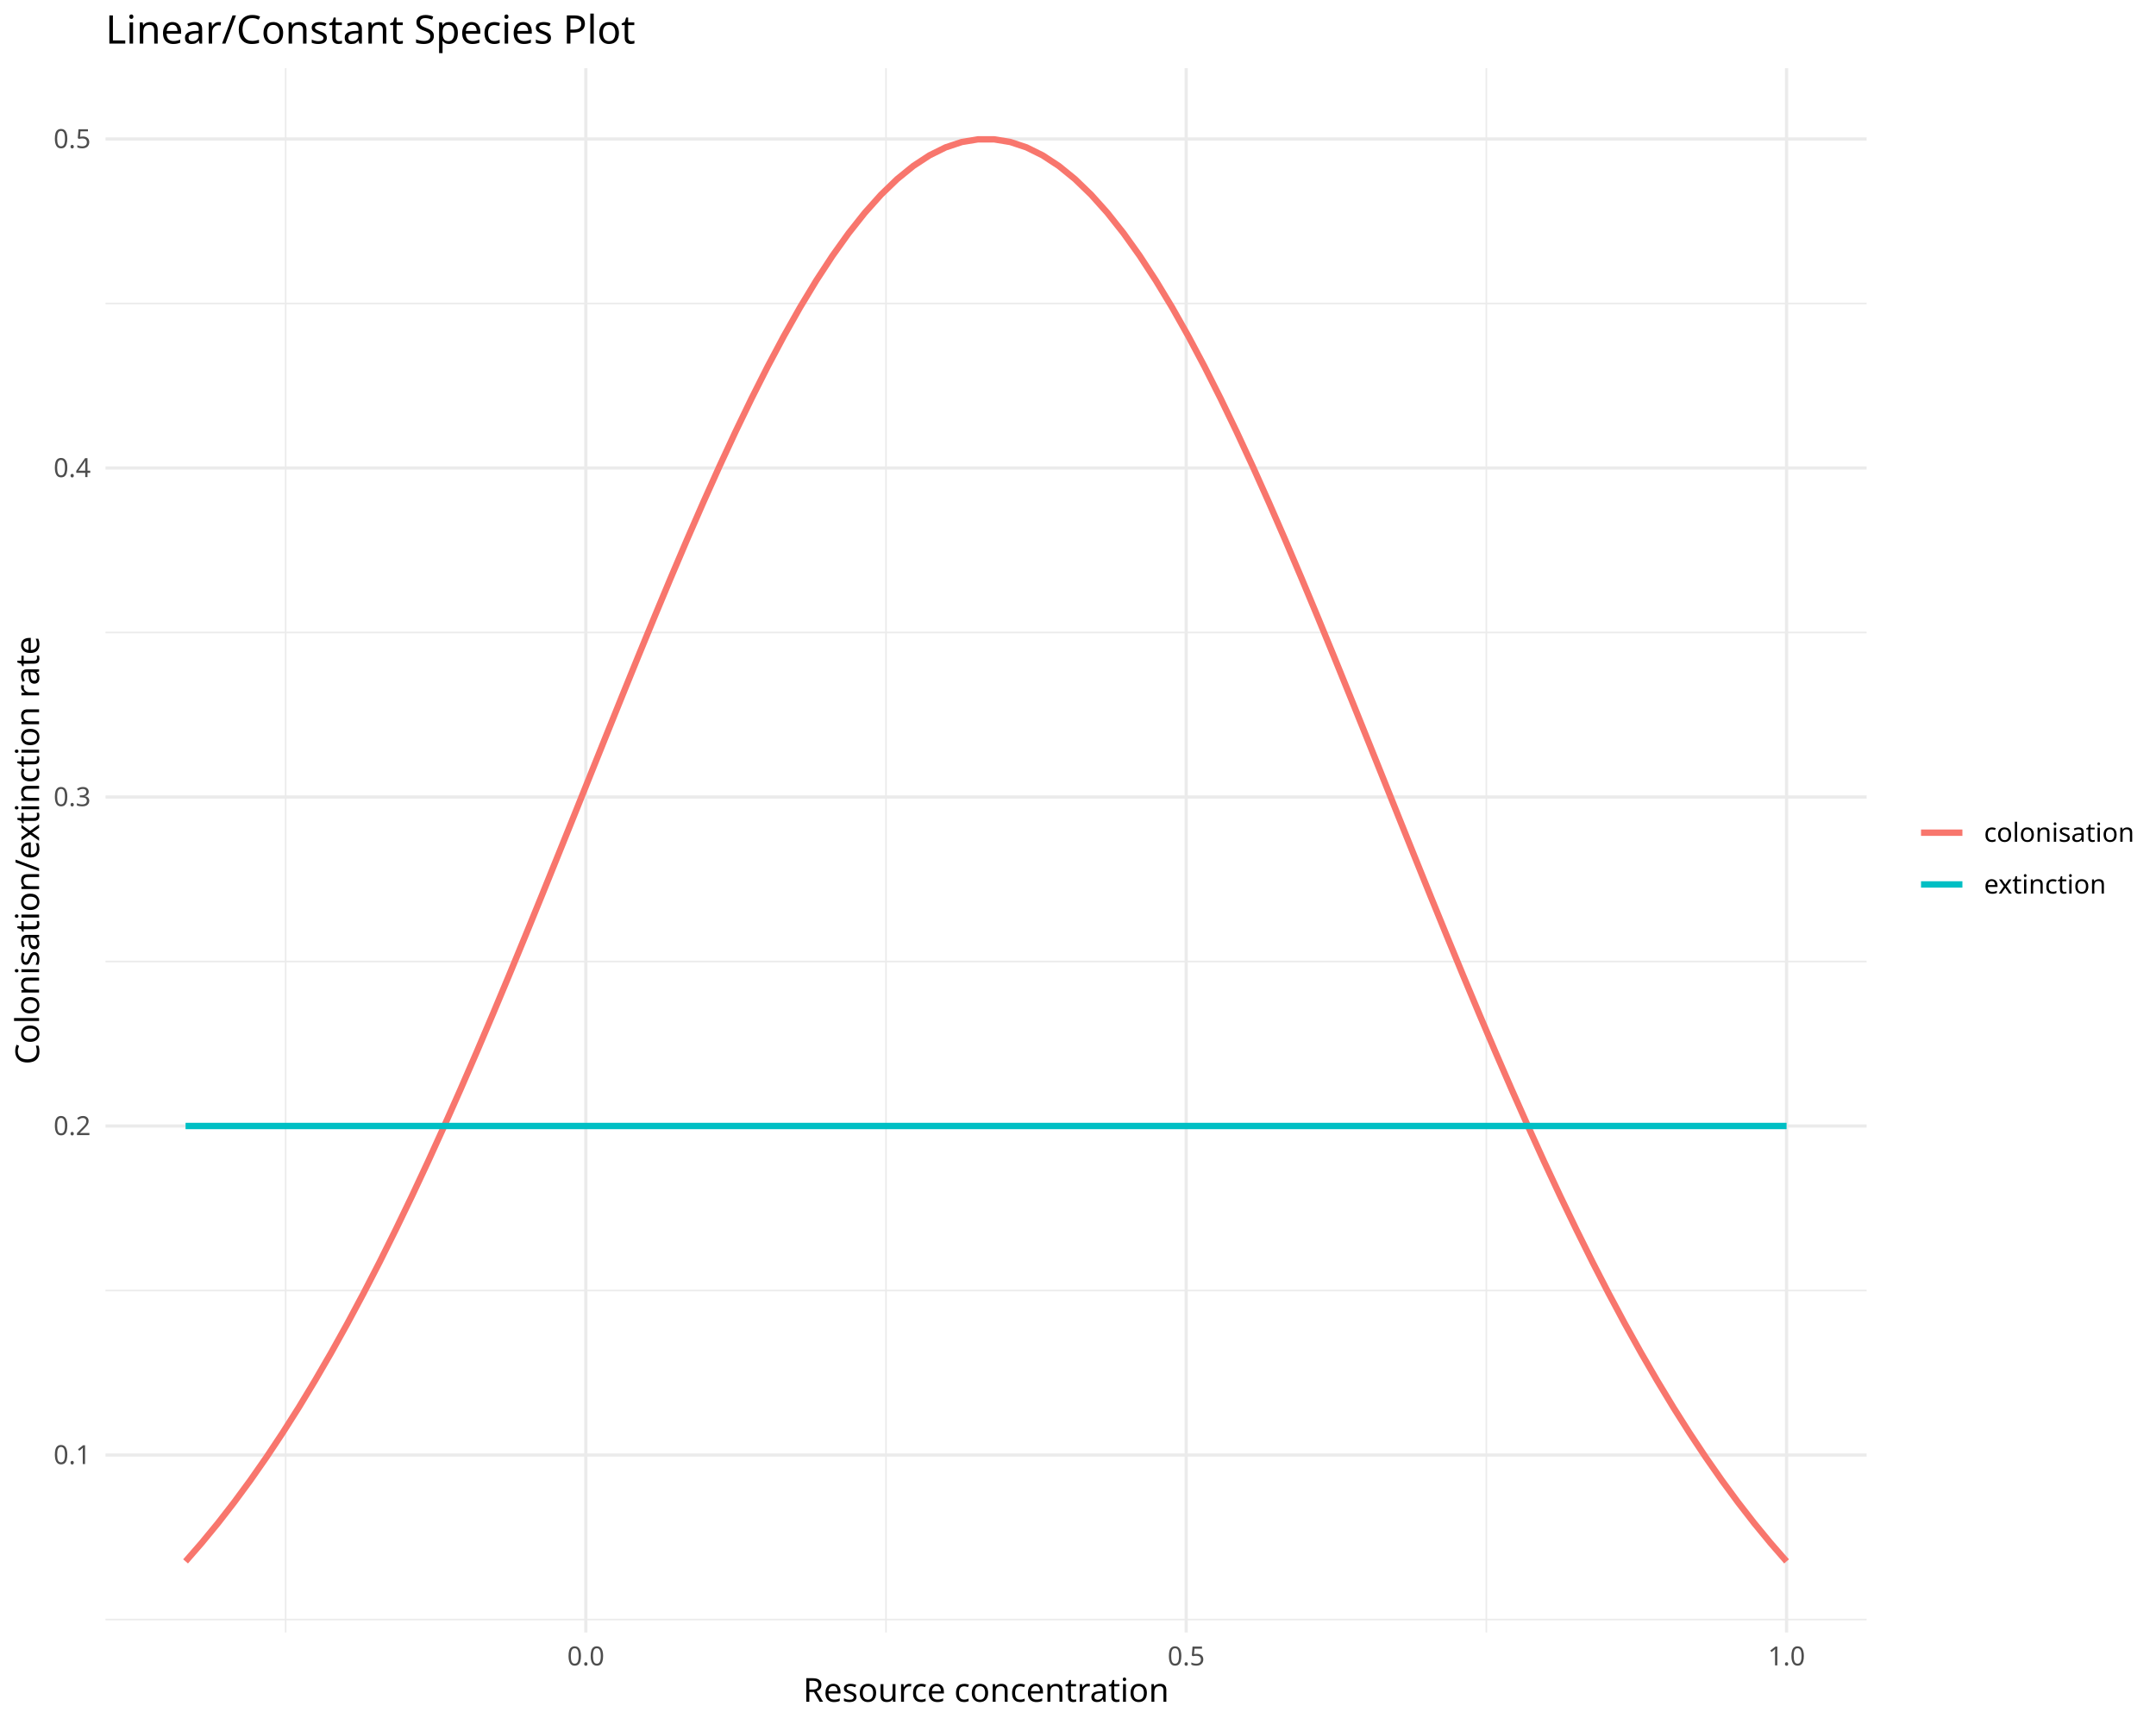
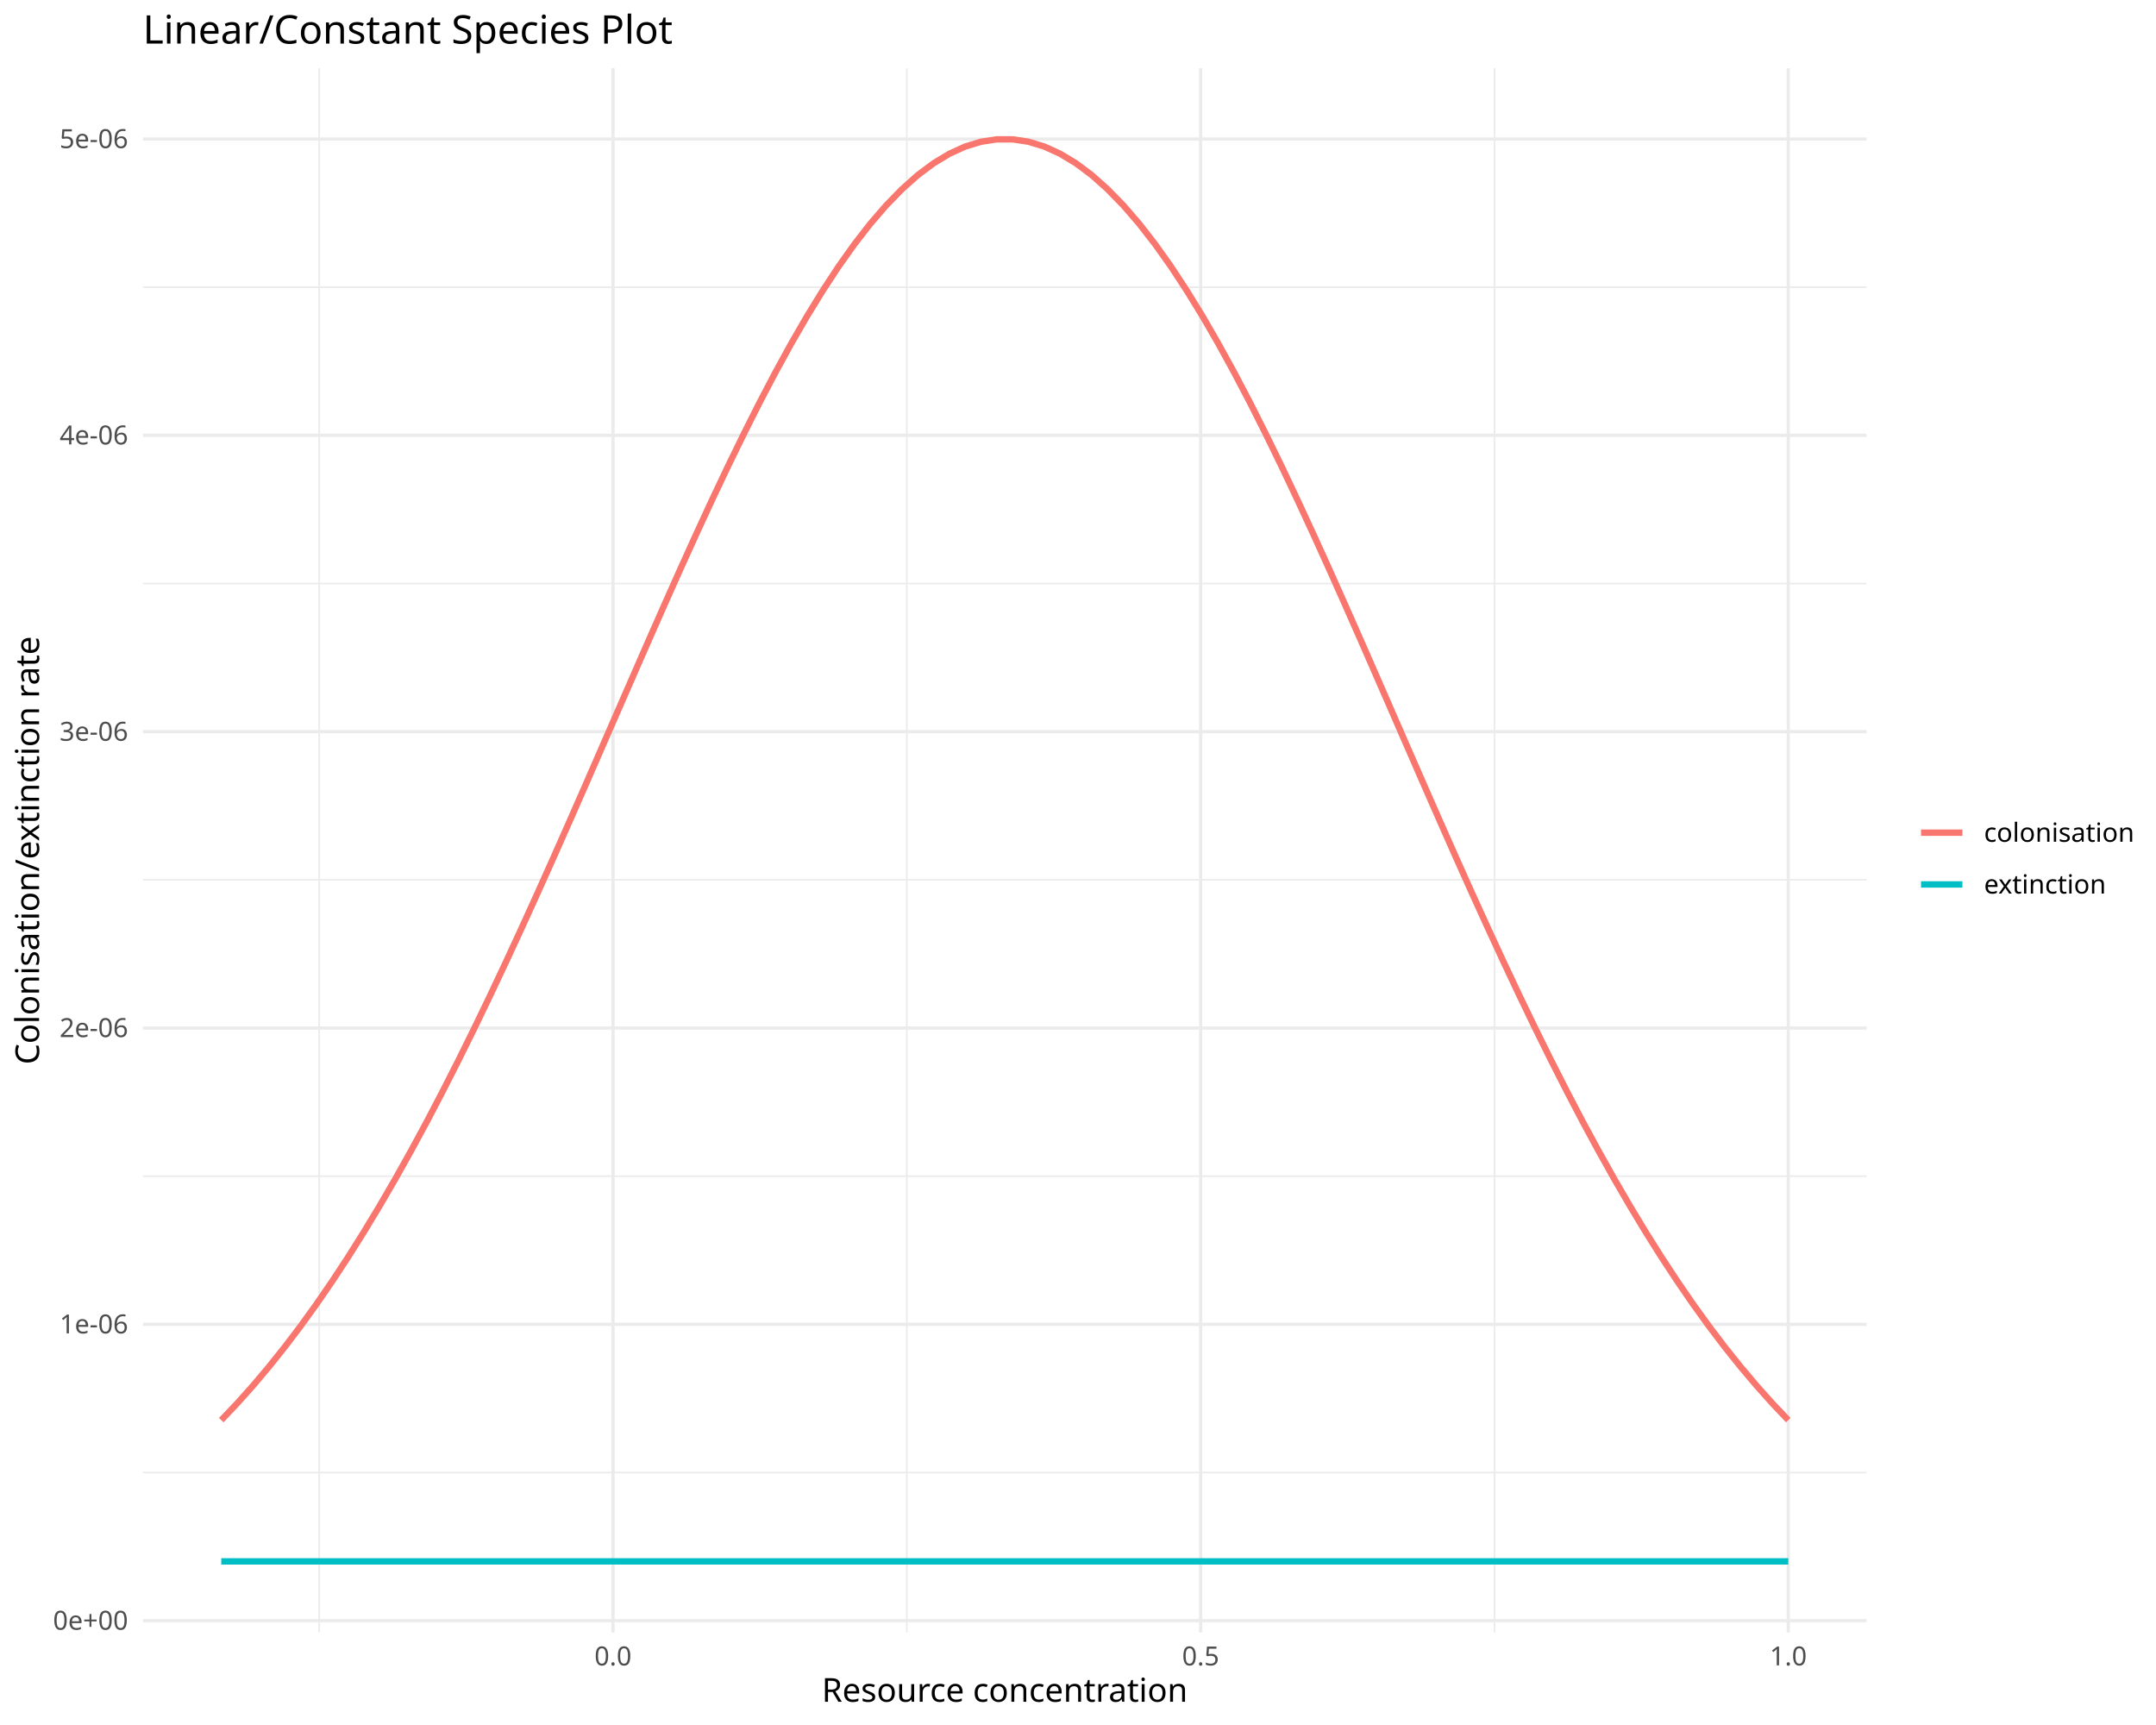
<svg xmlns="http://www.w3.org/2000/svg" class="svglite" data-engine-version="2.0" width="720.00pt" height="576.00pt" viewBox="0 0 720.00 576.00">
  <defs>
    <style type="text/css">
    .svglite line, .svglite polyline, .svglite polygon, .svglite path, .svglite rect, .svglite circle {
      fill: none;
      stroke: #000000;
      stroke-linecap: round;
      stroke-linejoin: round;
      stroke-miterlimit: 10.00;
    }
  </style>
  </defs>
  <rect width="100%" height="100%" style="stroke: none; fill: #FFFFFF;" />
  <defs>
    <clipPath id="cpMC4wMHw3MjAuMDB8MC4wMHw1NzYuMDA=">
      <rect x="0.00" y="0.00" width="720.00" height="576.00" />
    </clipPath>
  </defs>
  <g clip-path="url(#cpMC4wMHw3MjAuMDB8MC4wMHw1NzYuMDA=)">
</g>
  <defs>
-     <clipPath id="cpMzUuMjR8NjIzLjM2fDIyLjc4fDU0NS4xMQ==">
-       <rect x="35.24" y="22.78" width="588.13" height="522.33" />
+     <clipPath id="cpNDcuNzN8NjIzLjM2fDIyLjc4fDU0NS4xMQ==">
+       <rect x="47.73" y="22.78" width="575.64" height="522.33" />
    </clipPath>
  </defs>
-   <g clip-path="url(#cpMzUuMjR8NjIzLjM2fDIyLjc4fDU0NS4xMQ==)">
-     <polyline points="35.24,540.78 623.36,540.78 " style="stroke-width: 0.53; stroke: #EBEBEB; stroke-linecap: butt;" />
-     <polyline points="35.24,430.92 623.36,430.92 " style="stroke-width: 0.53; stroke: #EBEBEB; stroke-linecap: butt;" />
-     <polyline points="35.24,321.06 623.36,321.06 " style="stroke-width: 0.53; stroke: #EBEBEB; stroke-linecap: butt;" />
-     <polyline points="35.24,211.20 623.36,211.20 " style="stroke-width: 0.53; stroke: #EBEBEB; stroke-linecap: butt;" />
-     <polyline points="35.24,101.34 623.36,101.34 " style="stroke-width: 0.53; stroke: #EBEBEB; stroke-linecap: butt;" />
-     <polyline points="95.39,545.11 95.39,22.78 " style="stroke-width: 0.53; stroke: #EBEBEB; stroke-linecap: butt;" />
-     <polyline points="295.88,545.11 295.88,22.78 " style="stroke-width: 0.53; stroke: #EBEBEB; stroke-linecap: butt;" />
-     <polyline points="496.38,545.11 496.38,22.78 " style="stroke-width: 0.53; stroke: #EBEBEB; stroke-linecap: butt;" />
-     <polyline points="35.24,485.85 623.36,485.85 " style="stroke-width: 1.07; stroke: #EBEBEB; stroke-linecap: butt;" />
-     <polyline points="35.24,375.99 623.36,375.99 " style="stroke-width: 1.07; stroke: #EBEBEB; stroke-linecap: butt;" />
-     <polyline points="35.24,266.13 623.36,266.13 " style="stroke-width: 1.07; stroke: #EBEBEB; stroke-linecap: butt;" />
-     <polyline points="35.24,156.27 623.36,156.27 " style="stroke-width: 1.07; stroke: #EBEBEB; stroke-linecap: butt;" />
-     <polyline points="35.24,46.41 623.36,46.41 " style="stroke-width: 1.07; stroke: #EBEBEB; stroke-linecap: butt;" />
-     <polyline points="195.64,545.11 195.64,22.78 " style="stroke-width: 1.07; stroke: #EBEBEB; stroke-linecap: butt;" />
-     <polyline points="396.13,545.11 396.13,22.78 " style="stroke-width: 1.07; stroke: #EBEBEB; stroke-linecap: butt;" />
-     <polyline points="596.63,545.11 596.63,22.78 " style="stroke-width: 1.07; stroke: #EBEBEB; stroke-linecap: butt;" />
-     <polyline points="61.97,521.37 67.37,515.18 72.77,508.62 78.17,501.67 83.57,494.34 88.97,486.61 94.37,478.48 99.78,469.96 105.18,461.03 110.58,451.71 115.98,442.00 121.38,431.89 126.78,421.41 132.18,410.55 137.58,399.35 142.98,387.80 148.38,375.93 153.78,363.77 159.18,351.33 164.58,338.64 169.98,325.74 175.38,312.65 180.78,299.42 186.18,286.06 191.59,272.64 196.99,259.18 202.39,245.73 207.79,232.34 213.19,219.05 218.59,205.92 223.99,192.98 229.39,180.29 234.79,167.91 240.19,155.87 245.59,144.23 250.99,133.04 256.39,122.34 261.79,112.19 267.19,102.62 272.59,93.69 278.00,85.42 283.40,77.87 288.80,71.06 294.20,65.03 299.60,59.81 305.00,55.42 310.40,51.88 315.80,49.21 321.20,47.42 326.60,46.53 332.00,46.53 337.40,47.42 342.80,49.21 348.20,51.88 353.60,55.42 359.00,59.81 364.40,65.03 369.81,71.06 375.21,77.87 380.61,85.42 386.01,93.69 391.41,102.62 396.81,112.19 402.21,122.34 407.61,133.04 413.01,144.23 418.41,155.87 423.81,167.91 429.21,180.29 434.61,192.98 440.01,205.92 445.41,219.05 450.81,232.34 456.21,245.73 461.62,259.18 467.02,272.64 472.42,286.06 477.82,299.42 483.22,312.65 488.62,325.74 494.02,338.64 499.42,351.33 504.82,363.77 510.22,375.93 515.62,387.80 521.02,399.35 526.42,410.55 531.82,421.41 537.22,431.89 542.62,442.00 548.03,451.71 553.43,461.03 558.83,469.96 564.23,478.48 569.63,486.61 575.03,494.34 580.43,501.67 585.83,508.62 591.23,515.18 596.63,521.37 " style="stroke-width: 2.13; stroke: #F8766D; stroke-linecap: butt;" />
-     <polyline points="61.97,375.99 67.37,375.99 72.77,375.99 78.17,375.99 83.57,375.99 88.97,375.99 94.37,375.99 99.78,375.99 105.18,375.99 110.58,375.99 115.98,375.99 121.38,375.99 126.78,375.99 132.18,375.99 137.58,375.99 142.98,375.99 148.38,375.99 153.78,375.99 159.18,375.99 164.58,375.99 169.98,375.99 175.38,375.99 180.78,375.99 186.18,375.99 191.59,375.99 196.99,375.99 202.39,375.99 207.79,375.99 213.19,375.99 218.59,375.99 223.99,375.99 229.39,375.99 234.79,375.99 240.19,375.99 245.59,375.99 250.99,375.99 256.39,375.99 261.79,375.99 267.19,375.99 272.59,375.99 278.00,375.99 283.40,375.99 288.80,375.99 294.20,375.99 299.60,375.99 305.00,375.99 310.40,375.99 315.80,375.99 321.20,375.99 326.60,375.99 332.00,375.99 337.40,375.99 342.80,375.99 348.20,375.99 353.60,375.99 359.00,375.99 364.40,375.99 369.81,375.99 375.21,375.99 380.61,375.99 386.01,375.99 391.41,375.99 396.81,375.99 402.21,375.99 407.61,375.99 413.01,375.99 418.41,375.99 423.81,375.99 429.21,375.99 434.61,375.99 440.01,375.99 445.41,375.99 450.81,375.99 456.21,375.99 461.62,375.99 467.02,375.99 472.42,375.99 477.82,375.99 483.22,375.99 488.62,375.99 494.02,375.99 499.42,375.99 504.82,375.99 510.22,375.99 515.62,375.99 521.02,375.99 526.42,375.99 531.82,375.99 537.22,375.99 542.62,375.99 548.03,375.99 553.43,375.99 558.83,375.99 564.23,375.99 569.63,375.99 575.03,375.99 580.43,375.99 585.83,375.99 591.23,375.99 596.63,375.99 " style="stroke-width: 2.13; stroke: #00BFC4; stroke-linecap: butt;" />
+   <g clip-path="url(#cpNDcuNzN8NjIzLjM2fDIyLjc4fDU0NS4xMQ==)">
+     <polyline points="47.73,491.69 623.36,491.69 " style="stroke-width: 0.53; stroke: #EBEBEB; stroke-linecap: butt;" />
+     <polyline points="47.73,392.74 623.36,392.74 " style="stroke-width: 0.53; stroke: #EBEBEB; stroke-linecap: butt;" />
+     <polyline points="47.73,293.79 623.36,293.79 " style="stroke-width: 0.53; stroke: #EBEBEB; stroke-linecap: butt;" />
+     <polyline points="47.73,194.85 623.36,194.85 " style="stroke-width: 0.53; stroke: #EBEBEB; stroke-linecap: butt;" />
+     <polyline points="47.73,95.90 623.36,95.90 " style="stroke-width: 0.53; stroke: #EBEBEB; stroke-linecap: butt;" />
+     <polyline points="106.60,545.11 106.60,22.78 " style="stroke-width: 0.53; stroke: #EBEBEB; stroke-linecap: butt;" />
+     <polyline points="302.84,545.11 302.84,22.78 " style="stroke-width: 0.53; stroke: #EBEBEB; stroke-linecap: butt;" />
+     <polyline points="499.08,545.11 499.08,22.78 " style="stroke-width: 0.53; stroke: #EBEBEB; stroke-linecap: butt;" />
+     <polyline points="47.73,541.16 623.36,541.16 " style="stroke-width: 1.07; stroke: #EBEBEB; stroke-linecap: butt;" />
+     <polyline points="47.73,442.21 623.36,442.21 " style="stroke-width: 1.07; stroke: #EBEBEB; stroke-linecap: butt;" />
+     <polyline points="47.73,343.27 623.36,343.27 " style="stroke-width: 1.07; stroke: #EBEBEB; stroke-linecap: butt;" />
+     <polyline points="47.73,244.32 623.36,244.32 " style="stroke-width: 1.07; stroke: #EBEBEB; stroke-linecap: butt;" />
+     <polyline points="47.73,145.37 623.36,145.37 " style="stroke-width: 1.07; stroke: #EBEBEB; stroke-linecap: butt;" />
+     <polyline points="47.73,46.42 623.36,46.42 " style="stroke-width: 1.07; stroke: #EBEBEB; stroke-linecap: butt;" />
+     <polyline points="204.72,545.11 204.72,22.78 " style="stroke-width: 1.07; stroke: #EBEBEB; stroke-linecap: butt;" />
+     <polyline points="400.96,545.11 400.96,22.78 " style="stroke-width: 1.07; stroke: #EBEBEB; stroke-linecap: butt;" />
+     <polyline points="597.20,545.11 597.20,22.78 " style="stroke-width: 1.07; stroke: #EBEBEB; stroke-linecap: butt;" />
+     <polyline points="73.89,474.20 79.18,468.63 84.46,462.72 89.75,456.46 95.03,449.86 100.32,442.90 105.61,435.58 110.89,427.90 116.18,419.86 121.46,411.47 126.75,402.71 132.04,393.61 137.32,384.17 142.61,374.40 147.89,364.30 153.18,353.90 158.47,343.21 163.75,332.26 169.04,321.05 174.32,309.63 179.61,298.01 184.90,286.22 190.18,274.30 195.47,262.27 200.75,250.18 206.04,238.06 211.33,225.95 216.61,213.89 221.90,201.92 227.18,190.09 232.47,178.43 237.75,167.01 243.04,155.85 248.33,145.01 253.61,134.52 258.90,124.44 264.18,114.81 269.47,105.66 274.76,97.05 280.04,89.00 285.33,81.56 290.61,74.76 295.90,68.63 301.19,63.20 306.47,58.49 311.76,54.53 317.04,51.35 322.33,48.94 327.62,47.33 332.90,46.53 338.19,46.53 343.47,47.33 348.76,48.94 354.05,51.35 359.33,54.53 364.62,58.49 369.90,63.20 375.19,68.63 380.47,74.76 385.76,81.56 391.05,89.00 396.33,97.05 401.62,105.66 406.90,114.81 412.19,124.44 417.48,134.52 422.76,145.01 428.05,155.85 433.33,167.01 438.62,178.43 443.91,190.09 449.19,201.92 454.48,213.89 459.76,225.95 465.05,238.06 470.34,250.18 475.62,262.27 480.91,274.30 486.19,286.22 491.48,298.01 496.77,309.63 502.05,321.05 507.34,332.26 512.62,343.21 517.91,353.90 523.20,364.30 528.48,374.40 533.77,384.17 539.05,393.61 544.34,402.71 549.62,411.47 554.91,419.86 560.20,427.90 565.48,435.58 570.77,442.90 576.05,449.86 581.34,456.46 586.63,462.72 591.91,468.63 597.20,474.20 " style="stroke-width: 2.13; stroke: #F8766D; stroke-linecap: butt;" />
+     <polyline points="73.89,521.37 79.18,521.37 84.46,521.37 89.75,521.37 95.03,521.37 100.32,521.37 105.61,521.37 110.89,521.37 116.18,521.37 121.46,521.37 126.75,521.37 132.04,521.37 137.32,521.37 142.61,521.37 147.89,521.37 153.18,521.37 158.47,521.37 163.75,521.37 169.04,521.37 174.32,521.37 179.61,521.37 184.90,521.37 190.18,521.37 195.47,521.37 200.75,521.37 206.04,521.37 211.33,521.37 216.61,521.37 221.90,521.37 227.18,521.37 232.47,521.37 237.75,521.37 243.04,521.37 248.33,521.37 253.61,521.37 258.90,521.37 264.18,521.37 269.47,521.37 274.76,521.37 280.04,521.37 285.33,521.37 290.61,521.37 295.90,521.37 301.19,521.37 306.47,521.37 311.76,521.37 317.04,521.37 322.33,521.37 327.62,521.37 332.90,521.37 338.19,521.37 343.47,521.37 348.76,521.37 354.05,521.37 359.33,521.37 364.62,521.37 369.90,521.37 375.19,521.37 380.47,521.37 385.76,521.37 391.05,521.37 396.33,521.37 401.62,521.37 406.90,521.37 412.19,521.37 417.48,521.37 422.76,521.37 428.05,521.37 433.33,521.37 438.62,521.37 443.91,521.37 449.19,521.37 454.48,521.37 459.76,521.37 465.05,521.37 470.34,521.37 475.62,521.37 480.91,521.37 486.19,521.37 491.48,521.37 496.77,521.37 502.05,521.37 507.34,521.37 512.62,521.37 517.91,521.37 523.20,521.37 528.48,521.37 533.77,521.37 539.05,521.37 544.34,521.37 549.62,521.37 554.91,521.37 560.20,521.37 565.48,521.37 570.77,521.37 576.05,521.37 581.34,521.37 586.63,521.37 591.91,521.37 597.20,521.37 " style="stroke-width: 2.13; stroke: #00BFC4; stroke-linecap: butt;" />
  </g>
  <g clip-path="url(#cpMC4wMHw3MjAuMDB8MC4wMHw1NzYuMDA=)">
-     <text x="30.31" y="488.88" text-anchor="end" style="font-size: 8.80px; fill: #4D4D4D; font-family: sans;" textLength="12.23px" lengthAdjust="spacingAndGlyphs">0.1</text>
-     <text x="30.31" y="379.02" text-anchor="end" style="font-size: 8.80px; fill: #4D4D4D; font-family: sans;" textLength="12.23px" lengthAdjust="spacingAndGlyphs">0.2</text>
-     <text x="30.31" y="269.16" text-anchor="end" style="font-size: 8.80px; fill: #4D4D4D; font-family: sans;" textLength="12.23px" lengthAdjust="spacingAndGlyphs">0.3</text>
-     <text x="30.31" y="159.30" text-anchor="end" style="font-size: 8.80px; fill: #4D4D4D; font-family: sans;" textLength="12.23px" lengthAdjust="spacingAndGlyphs">0.4</text>
-     <text x="30.31" y="49.44" text-anchor="end" style="font-size: 8.80px; fill: #4D4D4D; font-family: sans;" textLength="12.23px" lengthAdjust="spacingAndGlyphs">0.5</text>
-     <text x="195.64" y="556.10" text-anchor="middle" style="font-size: 8.80px; fill: #4D4D4D; font-family: sans;" textLength="12.23px" lengthAdjust="spacingAndGlyphs">0.0</text>
-     <text x="396.13" y="556.10" text-anchor="middle" style="font-size: 8.80px; fill: #4D4D4D; font-family: sans;" textLength="12.23px" lengthAdjust="spacingAndGlyphs">0.5</text>
-     <text x="596.63" y="556.10" text-anchor="middle" style="font-size: 8.80px; fill: #4D4D4D; font-family: sans;" textLength="12.23px" lengthAdjust="spacingAndGlyphs">1.0</text>
-     <text x="329.30" y="568.24" text-anchor="middle" style="font-size: 11.00px; font-family: sans;" textLength="116.20px" lengthAdjust="spacingAndGlyphs">Resource concentration</text>
+     <text x="42.79" y="544.19" text-anchor="end" style="font-size: 8.80px; fill: #4D4D4D; font-family: sans;" textLength="24.72px" lengthAdjust="spacingAndGlyphs">0e+00</text>
+     <text x="42.79" y="445.24" text-anchor="end" style="font-size: 8.80px; fill: #4D4D4D; font-family: sans;" textLength="22.51px" lengthAdjust="spacingAndGlyphs">1e-06</text>
+     <text x="42.79" y="346.29" text-anchor="end" style="font-size: 8.80px; fill: #4D4D4D; font-family: sans;" textLength="22.51px" lengthAdjust="spacingAndGlyphs">2e-06</text>
+     <text x="42.79" y="247.35" text-anchor="end" style="font-size: 8.80px; fill: #4D4D4D; font-family: sans;" textLength="22.51px" lengthAdjust="spacingAndGlyphs">3e-06</text>
+     <text x="42.79" y="148.40" text-anchor="end" style="font-size: 8.80px; fill: #4D4D4D; font-family: sans;" textLength="22.51px" lengthAdjust="spacingAndGlyphs">4e-06</text>
+     <text x="42.79" y="49.45" text-anchor="end" style="font-size: 8.80px; fill: #4D4D4D; font-family: sans;" textLength="22.51px" lengthAdjust="spacingAndGlyphs">5e-06</text>
+     <text x="204.72" y="556.10" text-anchor="middle" style="font-size: 8.80px; fill: #4D4D4D; font-family: sans;" textLength="12.23px" lengthAdjust="spacingAndGlyphs">0.0</text>
+     <text x="400.96" y="556.10" text-anchor="middle" style="font-size: 8.80px; fill: #4D4D4D; font-family: sans;" textLength="12.23px" lengthAdjust="spacingAndGlyphs">0.5</text>
+     <text x="597.20" y="556.10" text-anchor="middle" style="font-size: 8.80px; fill: #4D4D4D; font-family: sans;" textLength="12.23px" lengthAdjust="spacingAndGlyphs">1.0</text>
+     <text x="335.54" y="568.24" text-anchor="middle" style="font-size: 11.00px; font-family: sans;" textLength="116.20px" lengthAdjust="spacingAndGlyphs">Resource concentration</text>
    <text transform="translate(13.05,283.95) rotate(-90)" text-anchor="middle" style="font-size: 11.00px; font-family: sans;" textLength="132.09px" lengthAdjust="spacingAndGlyphs">Colonisation/extinction rate</text>
    <line x1="641.53" y1="278.05" x2="655.35" y2="278.05" style="stroke-width: 2.13; stroke: #F8766D; stroke-linecap: butt;" />
    <line x1="641.53" y1="295.33" x2="655.35" y2="295.33" style="stroke-width: 2.13; stroke: #00BFC4; stroke-linecap: butt;" />
    <text x="662.56" y="281.08" style="font-size: 8.80px; font-family: sans;" textLength="46.48px" lengthAdjust="spacingAndGlyphs">colonisation</text>
    <text x="662.56" y="298.36" style="font-size: 8.80px; font-family: sans;" textLength="37.18px" lengthAdjust="spacingAndGlyphs">extinction</text>
-     <text x="35.24" y="14.56" style="font-size: 13.20px; font-family: sans;" textLength="170.26px" lengthAdjust="spacingAndGlyphs">Linear/Constant Species Plot</text>
+     <text x="47.73" y="14.56" style="font-size: 13.20px; font-family: sans;" textLength="170.26px" lengthAdjust="spacingAndGlyphs">Linear/Constant Species Plot</text>
  </g>
</svg>
